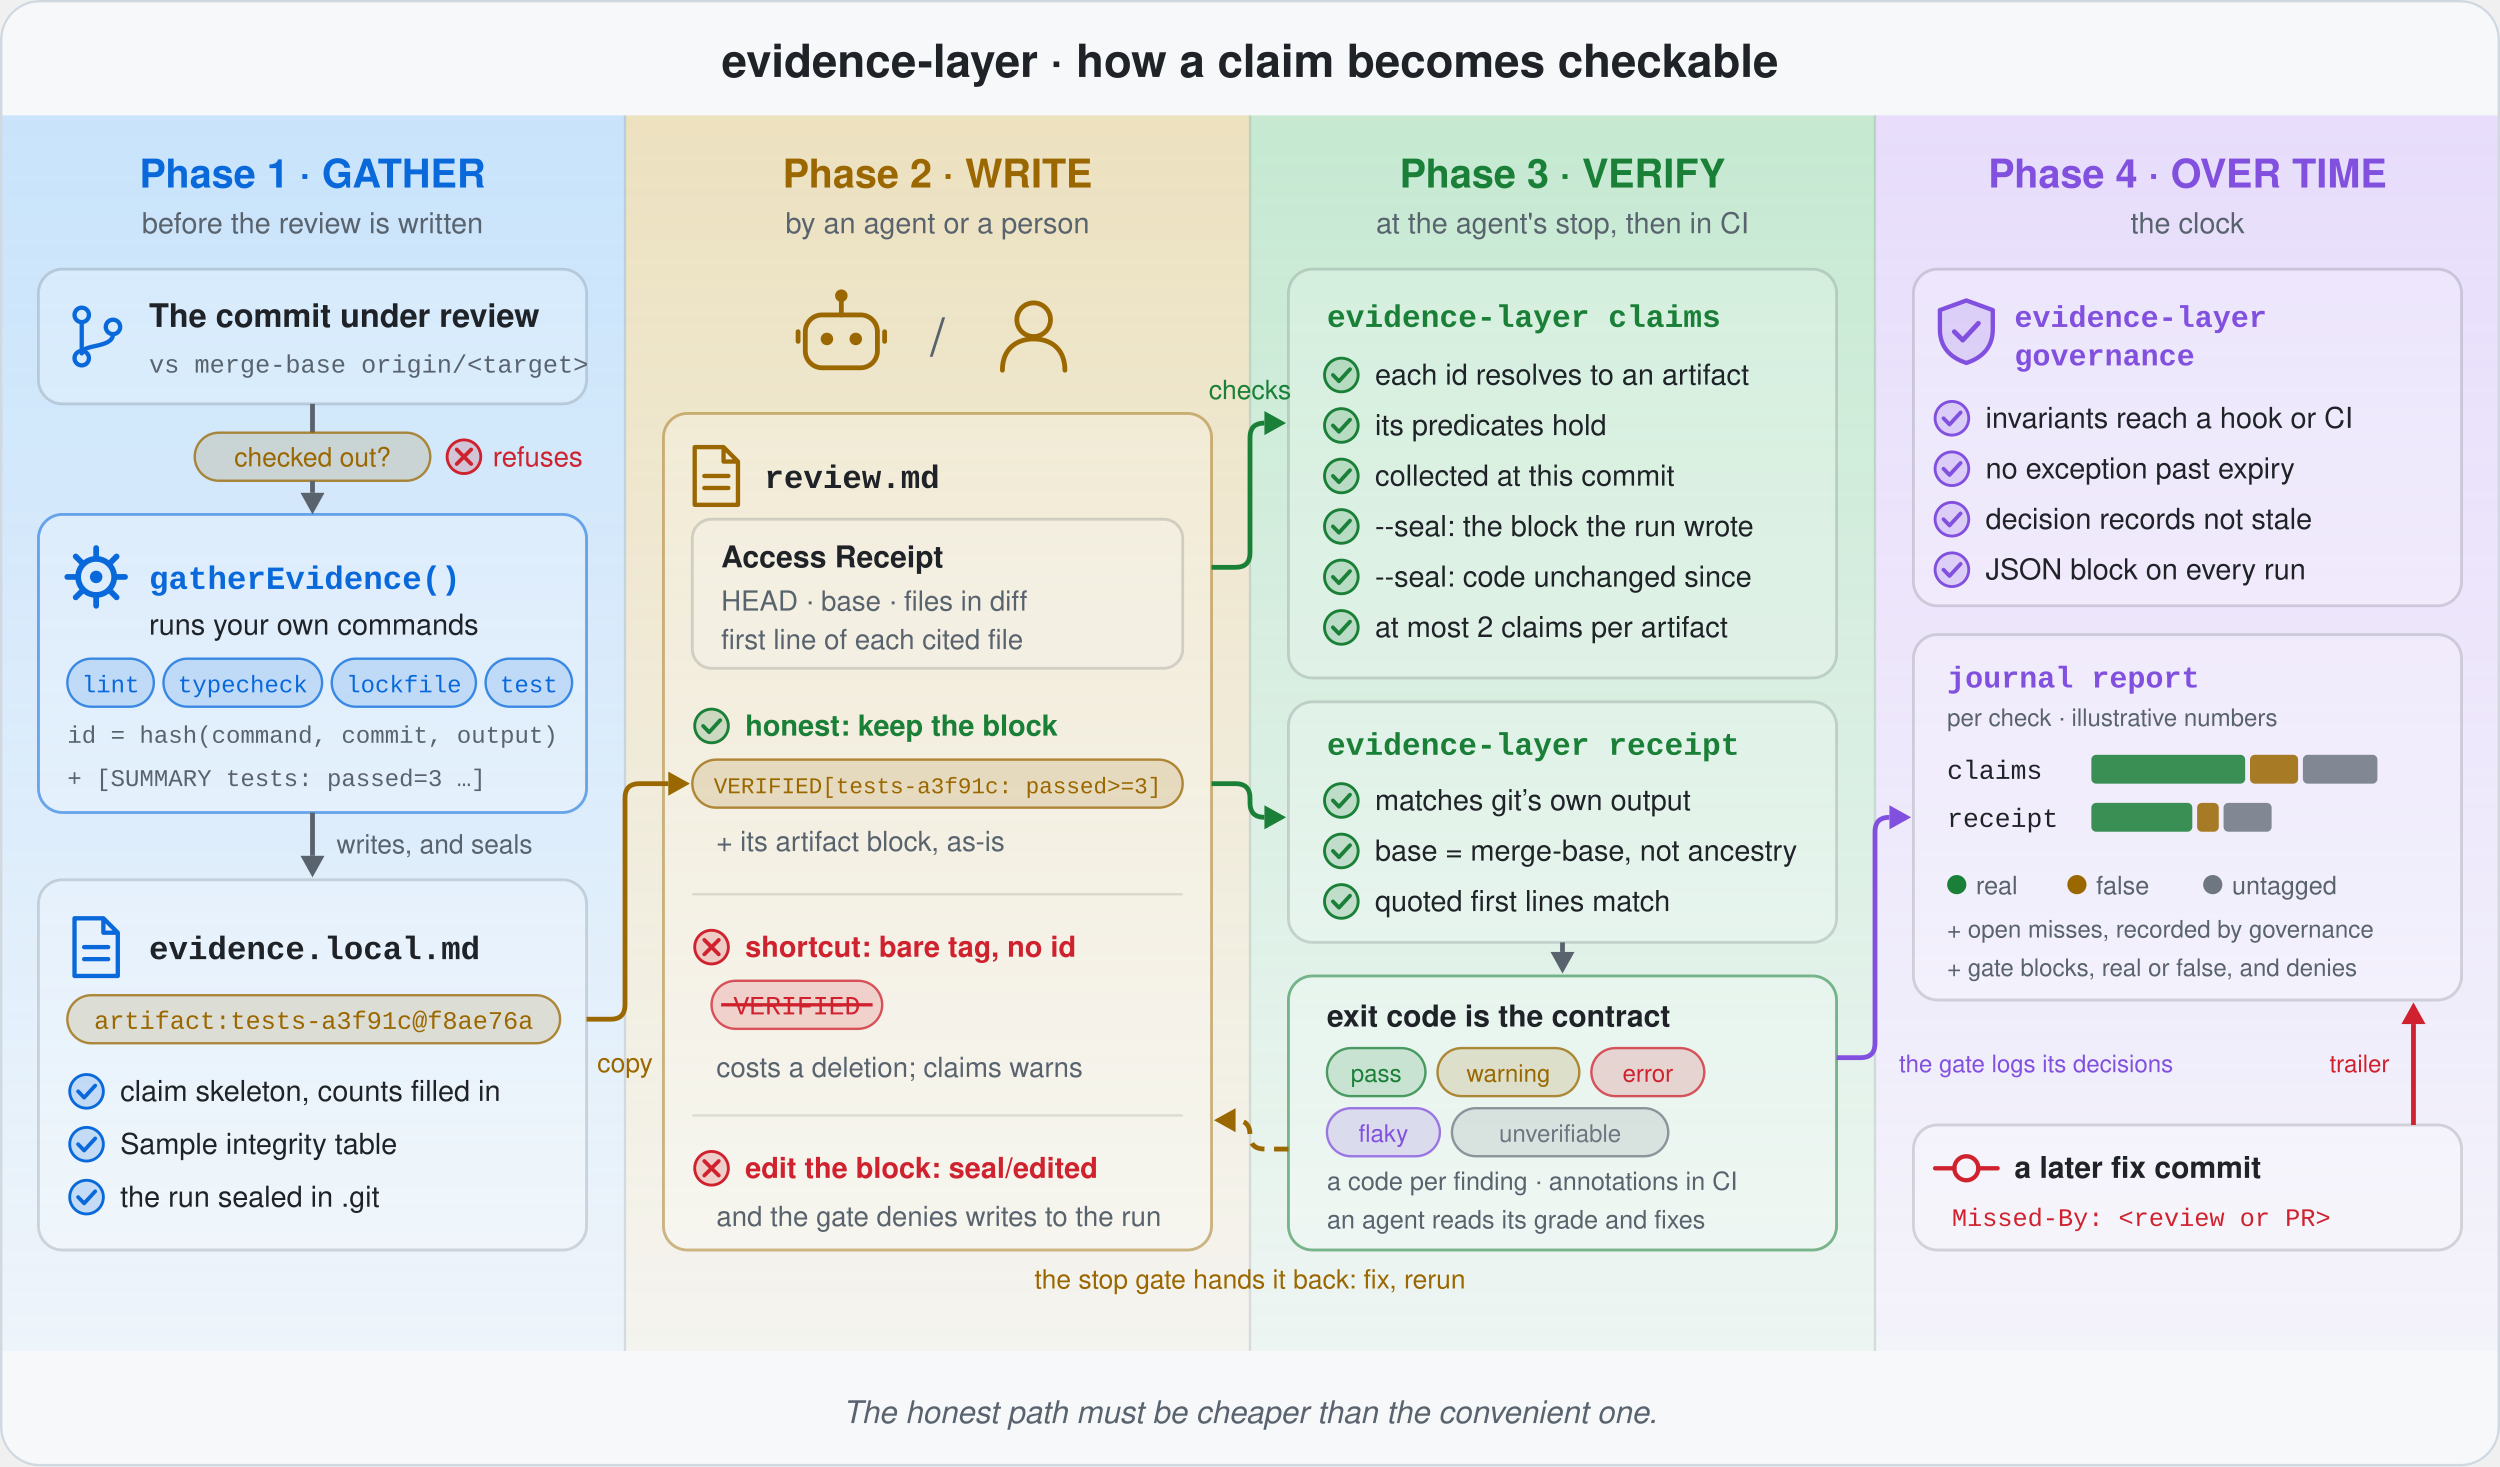
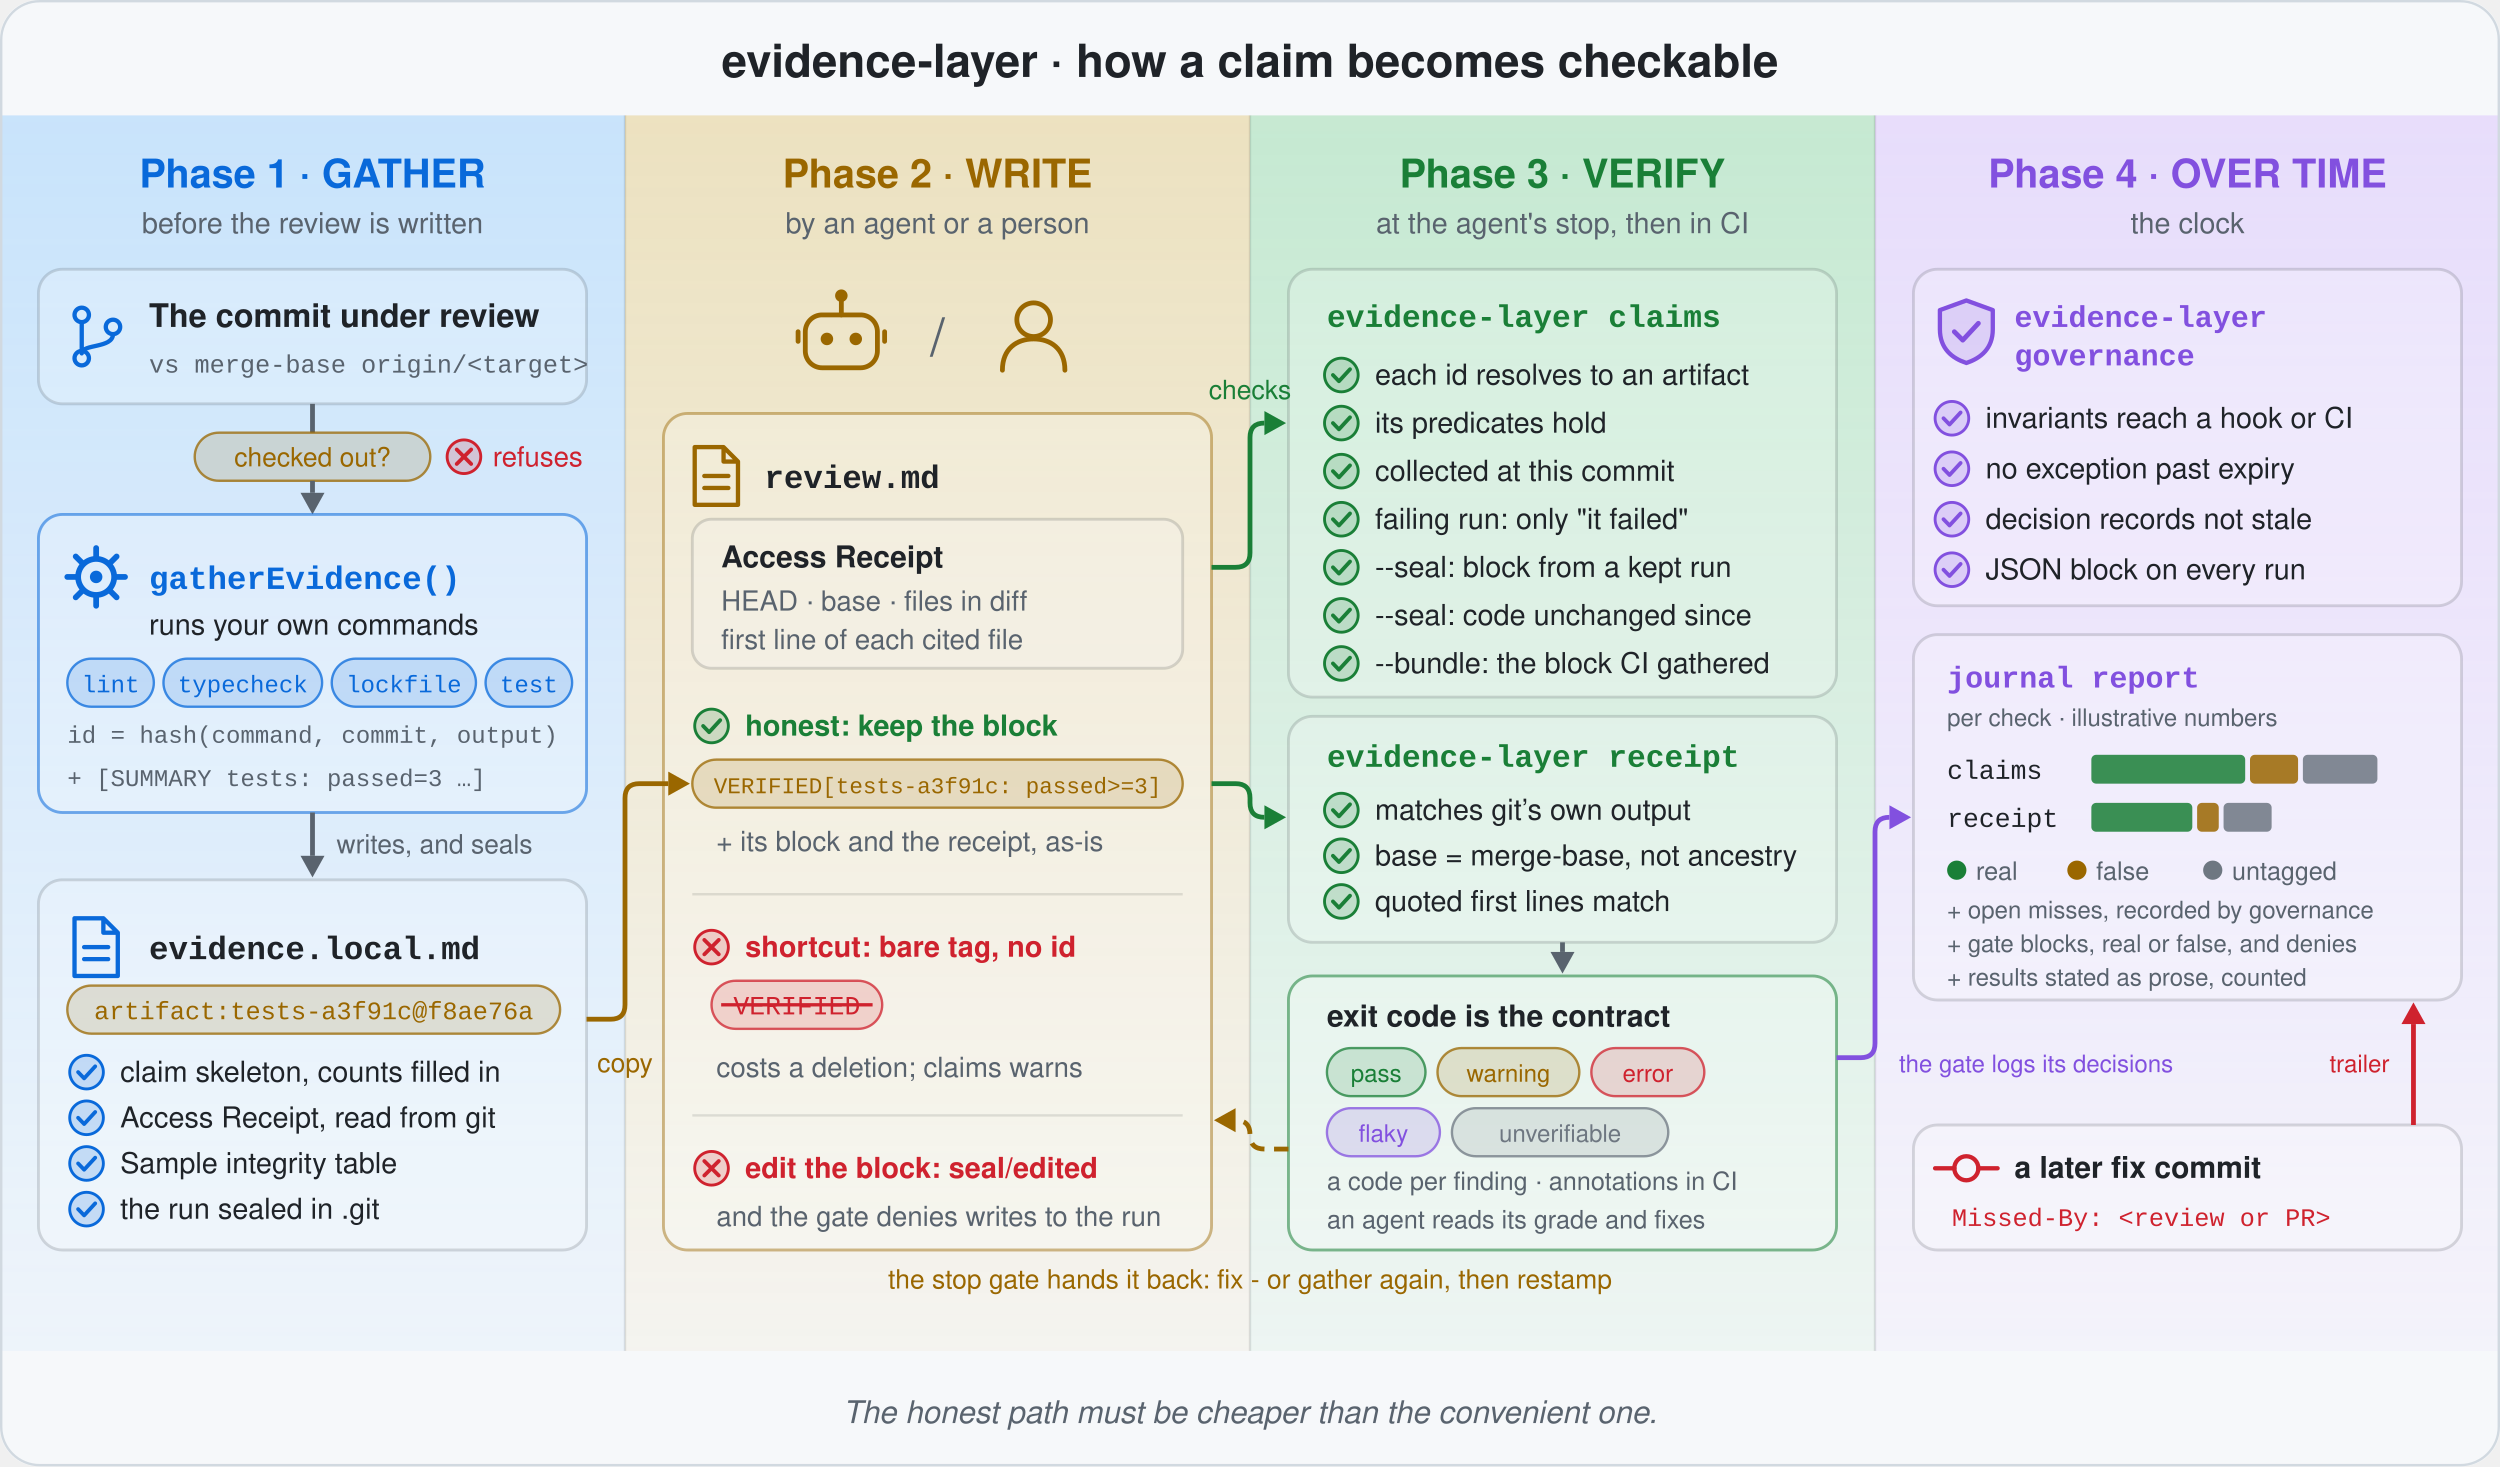
<svg xmlns="http://www.w3.org/2000/svg" viewBox="0 0 1040 610" width="1040" height="610" role="img" aria-label="How evidence-layer works, in four phases: gather evidence at the commit before the review is written, write the review by keeping the addressed artifact blocks, verify claims, the sealed run and the Access Receipt when the agent stops and again in CI, and count findings, gate decisions and misses over time in the journal.">
  <defs>
    <linearGradient id="g-1" x1="0" y1="0" x2="0" y2="1">
      <stop offset="0" stop-color="#54aeff" stop-opacity="0.28" />
      <stop offset="1" stop-color="#54aeff" stop-opacity="0.05" />
    </linearGradient>
    <linearGradient id="g-2" x1="0" y1="0" x2="0" y2="1">
      <stop offset="0" stop-color="#d4a72c" stop-opacity="0.28" />
      <stop offset="1" stop-color="#d4a72c" stop-opacity="0.05" />
    </linearGradient>
    <linearGradient id="g-3" x1="0" y1="0" x2="0" y2="1">
      <stop offset="0" stop-color="#4ac26b" stop-opacity="0.28" />
      <stop offset="1" stop-color="#4ac26b" stop-opacity="0.05" />
    </linearGradient>
    <linearGradient id="g-4" x1="0" y1="0" x2="0" y2="1">
      <stop offset="0" stop-color="#c297ff" stop-opacity="0.28" />
      <stop offset="1" stop-color="#c297ff" stop-opacity="0.05" />
    </linearGradient>
    <clipPath id="frame">
      <rect width="1040" height="610" rx="16" />
    </clipPath>
  </defs>
  <g clip-path="url(#frame)">
    <rect width="1040" height="610" fill="#f6f8fa" />
    <rect x="0" y="48" width="260" height="514" fill="url(#g-1)" />
    <text x="130" y="78" font-family="-apple-system, BlinkMacSystemFont, 'Segoe UI', Helvetica, Arial, sans-serif" font-size="16.5" font-weight="700" fill="#0969da" text-anchor="middle">Phase 1 · GATHER</text>
    <text x="130" y="97" font-family="-apple-system, BlinkMacSystemFont, 'Segoe UI', Helvetica, Arial, sans-serif" font-size="12" font-weight="400" fill="#59636e" text-anchor="middle">before the review is written</text>
    <rect x="260" y="48" width="260" height="514" fill="url(#g-2)" />
    <line x1="260" y1="48" x2="260" y2="562" stroke="#1f2328" stroke-opacity="0.12" />
    <text x="390" y="78" font-family="-apple-system, BlinkMacSystemFont, 'Segoe UI', Helvetica, Arial, sans-serif" font-size="16.5" font-weight="700" fill="#9a6700" text-anchor="middle">Phase 2 · WRITE</text>
    <text x="390" y="97" font-family="-apple-system, BlinkMacSystemFont, 'Segoe UI', Helvetica, Arial, sans-serif" font-size="12" font-weight="400" fill="#59636e" text-anchor="middle">by an agent or a person</text>
    <rect x="520" y="48" width="260" height="514" fill="url(#g-3)" />
    <line x1="520" y1="48" x2="520" y2="562" stroke="#1f2328" stroke-opacity="0.12" />
    <text x="650" y="78" font-family="-apple-system, BlinkMacSystemFont, 'Segoe UI', Helvetica, Arial, sans-serif" font-size="16.5" font-weight="700" fill="#1a7f37" text-anchor="middle">Phase 3 · VERIFY</text>
    <text x="650" y="97" font-family="-apple-system, BlinkMacSystemFont, 'Segoe UI', Helvetica, Arial, sans-serif" font-size="12" font-weight="400" fill="#59636e" text-anchor="middle">at the agent's stop, then in CI</text>
    <rect x="780" y="48" width="260" height="514" fill="url(#g-4)" />
    <line x1="780" y1="48" x2="780" y2="562" stroke="#1f2328" stroke-opacity="0.12" />
    <text x="910" y="78" font-family="-apple-system, BlinkMacSystemFont, 'Segoe UI', Helvetica, Arial, sans-serif" font-size="16.5" font-weight="700" fill="#8250df" text-anchor="middle">Phase 4 · OVER TIME</text>
    <text x="910" y="97" font-family="-apple-system, BlinkMacSystemFont, 'Segoe UI', Helvetica, Arial, sans-serif" font-size="12" font-weight="400" fill="#59636e" text-anchor="middle">the clock</text>
    <text x="520" y="32" font-family="-apple-system, BlinkMacSystemFont, 'Segoe UI', Helvetica, Arial, sans-serif" font-size="19" font-weight="700" fill="#1f2328" text-anchor="middle">evidence-layer · how a claim becomes checkable</text>
    <rect x="16" y="112" width="228" height="56" rx="10" fill="#ffffff" fill-opacity="0.2" stroke="#1f2328" stroke-opacity="0.16" stroke-width="1.2" />
    <g fill="none" stroke="#0969da" stroke-width="1.8" stroke-linecap="round">
      <circle cx="34" cy="131" r="3" />
      <circle cx="34" cy="149" r="3" />
      <circle cx="47" cy="136" r="3" />
      <path d="M34,134 v12 M47,139 c0,6 -13,4 -13,8" />
    </g>
    <text x="62" y="136" font-family="-apple-system, BlinkMacSystemFont, 'Segoe UI', Helvetica, Arial, sans-serif" font-size="13.5" font-weight="600" fill="#1f2328" text-anchor="start">The commit under review</text>
    <text x="62" y="155" font-family="ui-monospace, SFMono-Regular, Menlo, Consolas, 'Liberation Mono', monospace" font-size="10.5" font-weight="400" fill="#59636e" text-anchor="start">vs merge-base origin/&lt;target&gt;</text>
    <path d="M130,168 V180" fill="none" stroke="#59636e" stroke-width="2" stroke-linejoin="round" />
    <rect x="81" y="180" width="98" height="20" rx="10" fill="#9a6700" fill-opacity="0.16" stroke="#9a6700" stroke-opacity="0.75" stroke-width="1" />
    <text x="130" y="194" font-family="-apple-system, BlinkMacSystemFont, 'Segoe UI', Helvetica, Arial, sans-serif" font-size="11" font-weight="400" fill="#9a6700" text-anchor="middle">checked out?</text>
    <circle cx="193" cy="190" r="7" fill="#cf222e" fill-opacity="0.18" stroke="#cf222e" stroke-width="1.2" />
    <path d="M190,187 l6,6 M196,187 l-6,6" stroke="#cf222e" stroke-width="1.6" stroke-linecap="round" />
    <text x="205" y="194" font-family="-apple-system, BlinkMacSystemFont, 'Segoe UI', Helvetica, Arial, sans-serif" font-size="11.5" font-weight="400" fill="#cf222e" text-anchor="start">refuses</text>
    <path d="M130,200 V205" fill="none" stroke="#59636e" stroke-width="2" stroke-linejoin="round" />
    <polygon points="125,205 130,214 135,205" fill="#59636e" />
    <rect x="16" y="214" width="228" height="124" rx="10" fill="#ffffff" fill-opacity="0.2" stroke="#0969da" stroke-opacity="0.55" stroke-width="1.2" />
    <g fill="none" stroke="#0969da" stroke-width="2.4" stroke-linecap="round">
      <circle cx="40" cy="240" r="7.5" />
      <path d="M48.0,240.0 L52.0,240.0 M45.7,245.7 L48.5,248.5 M40.0,248.0 L40.0,252.0 M34.3,245.7 L31.5,248.5 M32.0,240.0 L28.0,240.0 M34.3,234.3 L31.5,231.5 M40.0,232.0 L40.0,228.0 M45.7,234.3 L48.5,231.5" />
    </g>
    <circle cx="40" cy="240" r="2.6" fill="#0969da" />
    <text x="62" y="245" font-family="ui-monospace, SFMono-Regular, Menlo, Consolas, 'Liberation Mono', monospace" font-size="13.5" font-weight="700" fill="#0969da" text-anchor="start">gatherEvidence()</text>
    <text x="62" y="264" font-family="-apple-system, BlinkMacSystemFont, 'Segoe UI', Helvetica, Arial, sans-serif" font-size="12" font-weight="400" fill="#1f2328" text-anchor="start">runs your own commands</text>
    <rect x="28" y="274" width="36" height="20" rx="10" fill="#0969da" fill-opacity="0.16" stroke="#0969da" stroke-opacity="0.75" stroke-width="1" />
    <text x="46" y="288" font-family="ui-monospace, SFMono-Regular, Menlo, Consolas, 'Liberation Mono', monospace" font-size="10" font-weight="400" fill="#0969da" text-anchor="middle">lint</text>
    <rect x="68" y="274" width="66" height="20" rx="10" fill="#0969da" fill-opacity="0.16" stroke="#0969da" stroke-opacity="0.75" stroke-width="1" />
    <text x="101" y="288" font-family="ui-monospace, SFMono-Regular, Menlo, Consolas, 'Liberation Mono', monospace" font-size="10" font-weight="400" fill="#0969da" text-anchor="middle">typecheck</text>
    <rect x="138" y="274" width="60" height="20" rx="10" fill="#0969da" fill-opacity="0.16" stroke="#0969da" stroke-opacity="0.75" stroke-width="1" />
    <text x="168" y="288" font-family="ui-monospace, SFMono-Regular, Menlo, Consolas, 'Liberation Mono', monospace" font-size="10" font-weight="400" fill="#0969da" text-anchor="middle">lockfile</text>
    <rect x="202" y="274" width="36" height="20" rx="10" fill="#0969da" fill-opacity="0.16" stroke="#0969da" stroke-opacity="0.75" stroke-width="1" />
    <text x="220" y="288" font-family="ui-monospace, SFMono-Regular, Menlo, Consolas, 'Liberation Mono', monospace" font-size="10" font-weight="400" fill="#0969da" text-anchor="middle">test</text>
    <text x="28" y="309" font-family="ui-monospace, SFMono-Regular, Menlo, Consolas, 'Liberation Mono', monospace" font-size="10" font-weight="400" fill="#59636e" text-anchor="start">id = hash(command, commit, output)</text>
    <text x="28" y="327" font-family="ui-monospace, SFMono-Regular, Menlo, Consolas, 'Liberation Mono', monospace" font-size="10" font-weight="400" fill="#59636e" text-anchor="start">+ [SUMMARY tests: passed=3 …]</text>
    <path d="M130,338 V356" fill="none" stroke="#59636e" stroke-width="2" stroke-linejoin="round" />
    <polygon points="125,356 130,365 135,356" fill="#59636e" />
    <text x="140" y="355" font-family="-apple-system, BlinkMacSystemFont, 'Segoe UI', Helvetica, Arial, sans-serif" font-size="11" font-weight="400" fill="#59636e" text-anchor="start">writes, and seals</text>
    <rect x="16" y="366" width="228" height="154" rx="10" fill="#ffffff" fill-opacity="0.2" stroke="#1f2328" stroke-opacity="0.16" stroke-width="1.2" />
    <g fill="none" stroke="#0969da" stroke-width="1.8" stroke-linejoin="round">
      <path d="M31,382 h12 l6,6 v18 h-18 z M43,382 v6 h6" />
      <path d="M35,394 h10 M35,399 h10" stroke-linecap="round" />
    </g>
    <text x="62" y="399" font-family="ui-monospace, SFMono-Regular, Menlo, Consolas, 'Liberation Mono', monospace" font-size="13.5" font-weight="700" fill="#1f2328" text-anchor="start">evidence.local.md</text>
-     <rect x="28" y="414" width="205" height="20" rx="10" fill="#9a6700" fill-opacity="0.16" stroke="#9a6700" stroke-opacity="0.75" stroke-width="1" />
-     <text x="130.5" y="428" font-family="ui-monospace, SFMono-Regular, Menlo, Consolas, 'Liberation Mono', monospace" font-size="10.5" font-weight="400" fill="#9a6700" text-anchor="middle">artifact:tests-a3f91c@f8ae76a</text>
-     <circle cx="36" cy="454" r="7" fill="#0969da" fill-opacity="0.18" stroke="#0969da" stroke-width="1.2" />
-     <path d="M32.5,454 l2.5,2.6 l4.6,-5" fill="none" stroke="#0969da" stroke-width="1.6" stroke-linecap="round" stroke-linejoin="round" />
-     <text x="50" y="458" font-family="-apple-system, BlinkMacSystemFont, 'Segoe UI', Helvetica, Arial, sans-serif" font-size="12" font-weight="400" fill="#1f2328" text-anchor="start">claim skeleton, counts filled in</text>
-     <circle cx="36" cy="476" r="7" fill="#0969da" fill-opacity="0.18" stroke="#0969da" stroke-width="1.2" />
-     <path d="M32.5,476 l2.5,2.6 l4.6,-5" fill="none" stroke="#0969da" stroke-width="1.6" stroke-linecap="round" stroke-linejoin="round" />
-     <text x="50" y="480" font-family="-apple-system, BlinkMacSystemFont, 'Segoe UI', Helvetica, Arial, sans-serif" font-size="12" font-weight="400" fill="#1f2328" text-anchor="start">Sample integrity table</text>
-     <circle cx="36" cy="498" r="7" fill="#0969da" fill-opacity="0.18" stroke="#0969da" stroke-width="1.2" />
-     <path d="M32.5,498 l2.5,2.6 l4.6,-5" fill="none" stroke="#0969da" stroke-width="1.6" stroke-linecap="round" stroke-linejoin="round" />
-     <text x="50" y="502" font-family="-apple-system, BlinkMacSystemFont, 'Segoe UI', Helvetica, Arial, sans-serif" font-size="12" font-weight="400" fill="#1f2328" text-anchor="start">the run sealed in .git</text>
+     <rect x="28" y="410" width="205" height="20" rx="10" fill="#9a6700" fill-opacity="0.16" stroke="#9a6700" stroke-opacity="0.75" stroke-width="1" />
+     <text x="130.5" y="424" font-family="ui-monospace, SFMono-Regular, Menlo, Consolas, 'Liberation Mono', monospace" font-size="10.5" font-weight="400" fill="#9a6700" text-anchor="middle">artifact:tests-a3f91c@f8ae76a</text>
+     <circle cx="36" cy="446" r="7" fill="#0969da" fill-opacity="0.18" stroke="#0969da" stroke-width="1.2" />
+     <path d="M32.5,446 l2.5,2.6 l4.6,-5" fill="none" stroke="#0969da" stroke-width="1.6" stroke-linecap="round" stroke-linejoin="round" />
+     <text x="50" y="450" font-family="-apple-system, BlinkMacSystemFont, 'Segoe UI', Helvetica, Arial, sans-serif" font-size="12" font-weight="400" fill="#1f2328" text-anchor="start">claim skeleton, counts filled in</text>
+     <circle cx="36" cy="465" r="7" fill="#0969da" fill-opacity="0.18" stroke="#0969da" stroke-width="1.2" />
+     <path d="M32.5,465 l2.5,2.6 l4.6,-5" fill="none" stroke="#0969da" stroke-width="1.6" stroke-linecap="round" stroke-linejoin="round" />
+     <text x="50" y="469" font-family="-apple-system, BlinkMacSystemFont, 'Segoe UI', Helvetica, Arial, sans-serif" font-size="12" font-weight="400" fill="#1f2328" text-anchor="start">Access Receipt, read from git</text>
+     <circle cx="36" cy="484" r="7" fill="#0969da" fill-opacity="0.18" stroke="#0969da" stroke-width="1.2" />
+     <path d="M32.5,484 l2.5,2.6 l4.6,-5" fill="none" stroke="#0969da" stroke-width="1.6" stroke-linecap="round" stroke-linejoin="round" />
+     <text x="50" y="488" font-family="-apple-system, BlinkMacSystemFont, 'Segoe UI', Helvetica, Arial, sans-serif" font-size="12" font-weight="400" fill="#1f2328" text-anchor="start">Sample integrity table</text>
+     <circle cx="36" cy="503" r="7" fill="#0969da" fill-opacity="0.18" stroke="#0969da" stroke-width="1.2" />
+     <path d="M32.5,503 l2.5,2.6 l4.6,-5" fill="none" stroke="#0969da" stroke-width="1.6" stroke-linecap="round" stroke-linejoin="round" />
+     <text x="50" y="507" font-family="-apple-system, BlinkMacSystemFont, 'Segoe UI', Helvetica, Arial, sans-serif" font-size="12" font-weight="400" fill="#1f2328" text-anchor="start">the run sealed in .git</text>
    <g fill="none" stroke="#9a6700" stroke-width="2" stroke-linecap="round">
      <rect x="335" y="131" width="30" height="22" rx="7" />
      <path d="M350,131 v-6" />
      <path d="M332,142 v-4 M368,142 v-4" />
    </g>
    <circle cx="350" cy="123" r="2.6" fill="#9a6700" />
    <circle cx="344" cy="141" r="2.6" fill="#9a6700" />
    <circle cx="356" cy="141" r="2.6" fill="#9a6700" />
    <text x="390" y="148" font-family="-apple-system, BlinkMacSystemFont, 'Segoe UI', Helvetica, Arial, sans-serif" font-size="22" font-weight="400" fill="#59636e" text-anchor="middle">/</text>
    <g fill="none" stroke="#9a6700" stroke-width="2" stroke-linecap="round">
      <circle cx="430" cy="133" r="7" />
      <path d="M417,154 c0,-9 6,-13 13,-13 s13,4 13,13" />
    </g>
    <rect x="276" y="172" width="228" height="348" rx="10" fill="#ffffff" fill-opacity="0.2" stroke="#9a6700" stroke-opacity="0.45" stroke-width="1.2" />
    <g fill="none" stroke="#9a6700" stroke-width="1.8" stroke-linejoin="round">
      <path d="M289,186 h12 l6,6 v18 h-18 z M301,186 v6 h6" />
      <path d="M293,198 h10 M293,203 h10" stroke-linecap="round" />
    </g>
    <text x="318" y="203" font-family="ui-monospace, SFMono-Regular, Menlo, Consolas, 'Liberation Mono', monospace" font-size="13.5" font-weight="700" fill="#1f2328" text-anchor="start">review.md</text>
    <rect x="288" y="216" width="204" height="62" rx="8" fill="#f6f8fa" fill-opacity="0.2" stroke="#1f2328" stroke-opacity="0.16" stroke-width="1.2" />
    <text x="300" y="236" font-family="-apple-system, BlinkMacSystemFont, 'Segoe UI', Helvetica, Arial, sans-serif" font-size="12.5" font-weight="600" fill="#1f2328" text-anchor="start">Access Receipt</text>
    <text x="300" y="254" font-family="-apple-system, BlinkMacSystemFont, 'Segoe UI', Helvetica, Arial, sans-serif" font-size="11.5" font-weight="400" fill="#59636e" text-anchor="start">HEAD · base · files in diff</text>
    <text x="300" y="270" font-family="-apple-system, BlinkMacSystemFont, 'Segoe UI', Helvetica, Arial, sans-serif" font-size="11.5" font-weight="400" fill="#59636e" text-anchor="start">first line of each cited file</text>
    <circle cx="296" cy="302" r="7" fill="#1a7f37" fill-opacity="0.18" stroke="#1a7f37" stroke-width="1.2" />
    <path d="M292.5,302 l2.5,2.6 l4.6,-5" fill="none" stroke="#1a7f37" stroke-width="1.6" stroke-linecap="round" stroke-linejoin="round" />
    <text x="310" y="306" font-family="-apple-system, BlinkMacSystemFont, 'Segoe UI', Helvetica, Arial, sans-serif" font-size="12" font-weight="600" fill="#1a7f37" text-anchor="start">honest: keep the block</text>
    <rect x="288" y="316" width="204" height="20" rx="10" fill="#9a6700" fill-opacity="0.16" stroke="#9a6700" stroke-opacity="0.75" stroke-width="1" />
    <text x="390" y="330" font-family="ui-monospace, SFMono-Regular, Menlo, Consolas, 'Liberation Mono', monospace" font-size="9.4" font-weight="400" fill="#9a6700" text-anchor="middle">VERIFIED[tests-a3f91c: passed&gt;=3]</text>
-     <text x="298" y="354" font-family="-apple-system, BlinkMacSystemFont, 'Segoe UI', Helvetica, Arial, sans-serif" font-size="11.5" font-weight="400" fill="#59636e" text-anchor="start">+ its artifact block, as-is</text>
+     <text x="298" y="354" font-family="-apple-system, BlinkMacSystemFont, 'Segoe UI', Helvetica, Arial, sans-serif" font-size="11.5" font-weight="400" fill="#59636e" text-anchor="start">+ its block and the receipt, as-is</text>
    <line x1="288" y1="372" x2="492" y2="372" stroke="#1f2328" stroke-opacity="0.12" />
    <circle cx="296" cy="394" r="7" fill="#cf222e" fill-opacity="0.18" stroke="#cf222e" stroke-width="1.2" />
    <path d="M293,391 l6,6 M299,391 l-6,6" stroke="#cf222e" stroke-width="1.6" stroke-linecap="round" />
    <text x="310" y="398" font-family="-apple-system, BlinkMacSystemFont, 'Segoe UI', Helvetica, Arial, sans-serif" font-size="12" font-weight="600" fill="#cf222e" text-anchor="start">shortcut: bare tag, no id</text>
    <rect x="296" y="408" width="71" height="20" rx="10" fill="#cf222e" fill-opacity="0.16" stroke="#cf222e" stroke-opacity="0.75" stroke-width="1" />
    <text x="331.5" y="422" font-family="ui-monospace, SFMono-Regular, Menlo, Consolas, 'Liberation Mono', monospace" font-size="11" font-weight="400" fill="#cf222e" text-anchor="middle">VERIFIED</text>
    <line x1="300" y1="418" x2="363" y2="418" stroke="#cf222e" stroke-width="1.4" />
    <text x="298" y="448" font-family="-apple-system, BlinkMacSystemFont, 'Segoe UI', Helvetica, Arial, sans-serif" font-size="11.5" font-weight="400" fill="#59636e" text-anchor="start">costs a deletion; claims warns</text>
    <line x1="288" y1="464" x2="492" y2="464" stroke="#1f2328" stroke-opacity="0.12" />
    <circle cx="296" cy="486" r="7" fill="#cf222e" fill-opacity="0.18" stroke="#cf222e" stroke-width="1.2" />
    <path d="M293,483 l6,6 M299,483 l-6,6" stroke="#cf222e" stroke-width="1.6" stroke-linecap="round" />
    <text x="310" y="490" font-family="-apple-system, BlinkMacSystemFont, 'Segoe UI', Helvetica, Arial, sans-serif" font-size="12" font-weight="600" fill="#cf222e" text-anchor="start">edit the block: seal/edited</text>
    <text x="298" y="510" font-family="-apple-system, BlinkMacSystemFont, 'Segoe UI', Helvetica, Arial, sans-serif" font-size="11.5" font-weight="400" fill="#59636e" text-anchor="start">and the gate denies writes to the run</text>
-     <rect x="536" y="112" width="228" height="170" rx="10" fill="#ffffff" fill-opacity="0.2" stroke="#1f2328" stroke-opacity="0.16" stroke-width="1.2" />
+     <rect x="536" y="112" width="228" height="178" rx="10" fill="#ffffff" fill-opacity="0.2" stroke="#1f2328" stroke-opacity="0.16" stroke-width="1.2" />
    <text x="552" y="136" font-family="ui-monospace, SFMono-Regular, Menlo, Consolas, 'Liberation Mono', monospace" font-size="13" font-weight="700" fill="#1a7f37" text-anchor="start">evidence-layer claims</text>
    <circle cx="558" cy="156" r="7" fill="#1a7f37" fill-opacity="0.18" stroke="#1a7f37" stroke-width="1.2" />
    <path d="M554.5,156 l2.5,2.6 l4.6,-5" fill="none" stroke="#1a7f37" stroke-width="1.6" stroke-linecap="round" stroke-linejoin="round" />
    <text x="572" y="160" font-family="-apple-system, BlinkMacSystemFont, 'Segoe UI', Helvetica, Arial, sans-serif" font-size="12" font-weight="400" fill="#1f2328" text-anchor="start">each id resolves to an artifact</text>
-     <circle cx="558" cy="177" r="7" fill="#1a7f37" fill-opacity="0.18" stroke="#1a7f37" stroke-width="1.2" />
-     <path d="M554.5,177 l2.5,2.6 l4.6,-5" fill="none" stroke="#1a7f37" stroke-width="1.6" stroke-linecap="round" stroke-linejoin="round" />
-     <text x="572" y="181" font-family="-apple-system, BlinkMacSystemFont, 'Segoe UI', Helvetica, Arial, sans-serif" font-size="12" font-weight="400" fill="#1f2328" text-anchor="start">its predicates hold</text>
-     <circle cx="558" cy="198" r="7" fill="#1a7f37" fill-opacity="0.18" stroke="#1a7f37" stroke-width="1.2" />
-     <path d="M554.5,198 l2.5,2.6 l4.6,-5" fill="none" stroke="#1a7f37" stroke-width="1.6" stroke-linecap="round" stroke-linejoin="round" />
-     <text x="572" y="202" font-family="-apple-system, BlinkMacSystemFont, 'Segoe UI', Helvetica, Arial, sans-serif" font-size="12" font-weight="400" fill="#1f2328" text-anchor="start">collected at this commit</text>
-     <circle cx="558" cy="219" r="7" fill="#1a7f37" fill-opacity="0.18" stroke="#1a7f37" stroke-width="1.2" />
-     <path d="M554.5,219 l2.5,2.6 l4.6,-5" fill="none" stroke="#1a7f37" stroke-width="1.6" stroke-linecap="round" stroke-linejoin="round" />
-     <text x="572" y="223" font-family="-apple-system, BlinkMacSystemFont, 'Segoe UI', Helvetica, Arial, sans-serif" font-size="12" font-weight="400" fill="#1f2328" text-anchor="start">--seal: the block the run wrote</text>
-     <circle cx="558" cy="240" r="7" fill="#1a7f37" fill-opacity="0.18" stroke="#1a7f37" stroke-width="1.2" />
-     <path d="M554.5,240 l2.5,2.6 l4.6,-5" fill="none" stroke="#1a7f37" stroke-width="1.6" stroke-linecap="round" stroke-linejoin="round" />
-     <text x="572" y="244" font-family="-apple-system, BlinkMacSystemFont, 'Segoe UI', Helvetica, Arial, sans-serif" font-size="12" font-weight="400" fill="#1f2328" text-anchor="start">--seal: code unchanged since</text>
-     <circle cx="558" cy="261" r="7" fill="#1a7f37" fill-opacity="0.18" stroke="#1a7f37" stroke-width="1.2" />
-     <path d="M554.5,261 l2.5,2.6 l4.6,-5" fill="none" stroke="#1a7f37" stroke-width="1.6" stroke-linecap="round" stroke-linejoin="round" />
-     <text x="572" y="265" font-family="-apple-system, BlinkMacSystemFont, 'Segoe UI', Helvetica, Arial, sans-serif" font-size="12" font-weight="400" fill="#1f2328" text-anchor="start">at most 2 claims per artifact</text>
-     <rect x="536" y="292" width="228" height="100" rx="10" fill="#ffffff" fill-opacity="0.2" stroke="#1f2328" stroke-opacity="0.16" stroke-width="1.2" />
-     <text x="552" y="314" font-family="ui-monospace, SFMono-Regular, Menlo, Consolas, 'Liberation Mono', monospace" font-size="13" font-weight="700" fill="#1a7f37" text-anchor="start">evidence-layer receipt</text>
-     <circle cx="558" cy="333" r="7" fill="#1a7f37" fill-opacity="0.18" stroke="#1a7f37" stroke-width="1.2" />
-     <path d="M554.5,333 l2.5,2.6 l4.6,-5" fill="none" stroke="#1a7f37" stroke-width="1.6" stroke-linecap="round" stroke-linejoin="round" />
-     <text x="572" y="337" font-family="-apple-system, BlinkMacSystemFont, 'Segoe UI', Helvetica, Arial, sans-serif" font-size="12" font-weight="400" fill="#1f2328" text-anchor="start">matches git’s own output</text>
-     <circle cx="558" cy="354" r="7" fill="#1a7f37" fill-opacity="0.18" stroke="#1a7f37" stroke-width="1.2" />
-     <path d="M554.5,354 l2.5,2.6 l4.6,-5" fill="none" stroke="#1a7f37" stroke-width="1.6" stroke-linecap="round" stroke-linejoin="round" />
-     <text x="572" y="358" font-family="-apple-system, BlinkMacSystemFont, 'Segoe UI', Helvetica, Arial, sans-serif" font-size="12" font-weight="400" fill="#1f2328" text-anchor="start">base = merge-base, not ancestry</text>
+     <circle cx="558" cy="176" r="7" fill="#1a7f37" fill-opacity="0.18" stroke="#1a7f37" stroke-width="1.2" />
+     <path d="M554.5,176 l2.5,2.6 l4.6,-5" fill="none" stroke="#1a7f37" stroke-width="1.6" stroke-linecap="round" stroke-linejoin="round" />
+     <text x="572" y="180" font-family="-apple-system, BlinkMacSystemFont, 'Segoe UI', Helvetica, Arial, sans-serif" font-size="12" font-weight="400" fill="#1f2328" text-anchor="start">its predicates hold</text>
+     <circle cx="558" cy="196" r="7" fill="#1a7f37" fill-opacity="0.18" stroke="#1a7f37" stroke-width="1.2" />
+     <path d="M554.5,196 l2.5,2.6 l4.6,-5" fill="none" stroke="#1a7f37" stroke-width="1.6" stroke-linecap="round" stroke-linejoin="round" />
+     <text x="572" y="200" font-family="-apple-system, BlinkMacSystemFont, 'Segoe UI', Helvetica, Arial, sans-serif" font-size="12" font-weight="400" fill="#1f2328" text-anchor="start">collected at this commit</text>
+     <circle cx="558" cy="216" r="7" fill="#1a7f37" fill-opacity="0.18" stroke="#1a7f37" stroke-width="1.2" />
+     <path d="M554.5,216 l2.5,2.6 l4.6,-5" fill="none" stroke="#1a7f37" stroke-width="1.6" stroke-linecap="round" stroke-linejoin="round" />
+     <text x="572" y="220" font-family="-apple-system, BlinkMacSystemFont, 'Segoe UI', Helvetica, Arial, sans-serif" font-size="12" font-weight="400" fill="#1f2328" text-anchor="start">failing run: only "it failed"</text>
+     <circle cx="558" cy="236" r="7" fill="#1a7f37" fill-opacity="0.18" stroke="#1a7f37" stroke-width="1.2" />
+     <path d="M554.5,236 l2.5,2.6 l4.6,-5" fill="none" stroke="#1a7f37" stroke-width="1.6" stroke-linecap="round" stroke-linejoin="round" />
+     <text x="572" y="240" font-family="-apple-system, BlinkMacSystemFont, 'Segoe UI', Helvetica, Arial, sans-serif" font-size="12" font-weight="400" fill="#1f2328" text-anchor="start">--seal: block from a kept run</text>
+     <circle cx="558" cy="256" r="7" fill="#1a7f37" fill-opacity="0.18" stroke="#1a7f37" stroke-width="1.2" />
+     <path d="M554.5,256 l2.5,2.6 l4.6,-5" fill="none" stroke="#1a7f37" stroke-width="1.6" stroke-linecap="round" stroke-linejoin="round" />
+     <text x="572" y="260" font-family="-apple-system, BlinkMacSystemFont, 'Segoe UI', Helvetica, Arial, sans-serif" font-size="12" font-weight="400" fill="#1f2328" text-anchor="start">--seal: code unchanged since</text>
+     <circle cx="558" cy="276" r="7" fill="#1a7f37" fill-opacity="0.18" stroke="#1a7f37" stroke-width="1.2" />
+     <path d="M554.5,276 l2.5,2.6 l4.6,-5" fill="none" stroke="#1a7f37" stroke-width="1.6" stroke-linecap="round" stroke-linejoin="round" />
+     <text x="572" y="280" font-family="-apple-system, BlinkMacSystemFont, 'Segoe UI', Helvetica, Arial, sans-serif" font-size="12" font-weight="400" fill="#1f2328" text-anchor="start">--bundle: the block CI gathered</text>
+     <rect x="536" y="298" width="228" height="94" rx="10" fill="#ffffff" fill-opacity="0.2" stroke="#1f2328" stroke-opacity="0.16" stroke-width="1.2" />
+     <text x="552" y="319" font-family="ui-monospace, SFMono-Regular, Menlo, Consolas, 'Liberation Mono', monospace" font-size="13" font-weight="700" fill="#1a7f37" text-anchor="start">evidence-layer receipt</text>
+     <circle cx="558" cy="337" r="7" fill="#1a7f37" fill-opacity="0.18" stroke="#1a7f37" stroke-width="1.2" />
+     <path d="M554.5,337 l2.5,2.6 l4.6,-5" fill="none" stroke="#1a7f37" stroke-width="1.6" stroke-linecap="round" stroke-linejoin="round" />
+     <text x="572" y="341" font-family="-apple-system, BlinkMacSystemFont, 'Segoe UI', Helvetica, Arial, sans-serif" font-size="12" font-weight="400" fill="#1f2328" text-anchor="start">matches git’s own output</text>
+     <circle cx="558" cy="356" r="7" fill="#1a7f37" fill-opacity="0.18" stroke="#1a7f37" stroke-width="1.2" />
+     <path d="M554.5,356 l2.5,2.6 l4.6,-5" fill="none" stroke="#1a7f37" stroke-width="1.6" stroke-linecap="round" stroke-linejoin="round" />
+     <text x="572" y="360" font-family="-apple-system, BlinkMacSystemFont, 'Segoe UI', Helvetica, Arial, sans-serif" font-size="12" font-weight="400" fill="#1f2328" text-anchor="start">base = merge-base, not ancestry</text>
    <circle cx="558" cy="375" r="7" fill="#1a7f37" fill-opacity="0.18" stroke="#1a7f37" stroke-width="1.2" />
    <path d="M554.5,375 l2.5,2.6 l4.6,-5" fill="none" stroke="#1a7f37" stroke-width="1.6" stroke-linecap="round" stroke-linejoin="round" />
    <text x="572" y="379" font-family="-apple-system, BlinkMacSystemFont, 'Segoe UI', Helvetica, Arial, sans-serif" font-size="12" font-weight="400" fill="#1f2328" text-anchor="start">quoted first lines match</text>
    <path d="M650,392 V396" fill="none" stroke="#59636e" stroke-width="2" stroke-linejoin="round" />
    <polygon points="645,396 650,405 655,396" fill="#59636e" />
    <rect x="536" y="406" width="228" height="114" rx="10" fill="#ffffff" fill-opacity="0.2" stroke="#1a7f37" stroke-opacity="0.55" stroke-width="1.2" />
    <text x="552" y="427" font-family="-apple-system, BlinkMacSystemFont, 'Segoe UI', Helvetica, Arial, sans-serif" font-size="12.5" font-weight="600" fill="#1f2328" text-anchor="start">exit code is the contract</text>
    <rect x="552" y="436" width="41" height="20" rx="10" fill="#1a7f37" fill-opacity="0.16" stroke="#1a7f37" stroke-opacity="0.75" stroke-width="1" />
    <text x="572.5" y="450" font-family="-apple-system, BlinkMacSystemFont, 'Segoe UI', Helvetica, Arial, sans-serif" font-size="10" font-weight="400" fill="#1a7f37" text-anchor="middle">pass</text>
    <rect x="598" y="436" width="59" height="20" rx="10" fill="#9a6700" fill-opacity="0.16" stroke="#9a6700" stroke-opacity="0.75" stroke-width="1" />
    <text x="627.5" y="450" font-family="-apple-system, BlinkMacSystemFont, 'Segoe UI', Helvetica, Arial, sans-serif" font-size="10" font-weight="400" fill="#9a6700" text-anchor="middle">warning</text>
    <rect x="662" y="436" width="47" height="20" rx="10" fill="#cf222e" fill-opacity="0.16" stroke="#cf222e" stroke-opacity="0.75" stroke-width="1" />
    <text x="685.5" y="450" font-family="-apple-system, BlinkMacSystemFont, 'Segoe UI', Helvetica, Arial, sans-serif" font-size="10" font-weight="400" fill="#cf222e" text-anchor="middle">error</text>
    <rect x="552" y="461" width="47" height="20" rx="10" fill="#8250df" fill-opacity="0.16" stroke="#8250df" stroke-opacity="0.75" stroke-width="1" />
    <text x="575.5" y="475" font-family="-apple-system, BlinkMacSystemFont, 'Segoe UI', Helvetica, Arial, sans-serif" font-size="10" font-weight="400" fill="#8250df" text-anchor="middle">flaky</text>
    <rect x="604" y="461" width="90" height="20" rx="10" fill="#6e7781" fill-opacity="0.16" stroke="#6e7781" stroke-opacity="0.75" stroke-width="1" />
    <text x="649" y="475" font-family="-apple-system, BlinkMacSystemFont, 'Segoe UI', Helvetica, Arial, sans-serif" font-size="10" font-weight="400" fill="#6e7781" text-anchor="middle">unverifiable</text>
    <text x="552" y="495" font-family="-apple-system, BlinkMacSystemFont, 'Segoe UI', Helvetica, Arial, sans-serif" font-size="10.5" font-weight="400" fill="#59636e" text-anchor="start">a code per finding · annotations in CI</text>
    <text x="552" y="511" font-family="-apple-system, BlinkMacSystemFont, 'Segoe UI', Helvetica, Arial, sans-serif" font-size="10.5" font-weight="400" fill="#59636e" text-anchor="start">an agent reads its grade and fixes</text>
    <rect x="796" y="112" width="228" height="140" rx="10" fill="#ffffff" fill-opacity="0.2" stroke="#1f2328" stroke-opacity="0.16" stroke-width="1.2" />
    <path d="M818,125 l11,4 v8 c0,8 -5,12 -11,14 c-6,-2 -11,-6 -11,-14 v-8 z" fill="#8250df" fill-opacity="0.16" stroke="#8250df" stroke-width="1.8" stroke-linejoin="round" />
    <path d="M813,138 l3.5,3.5 l6.5,-7" fill="none" stroke="#8250df" stroke-width="2" stroke-linecap="round" stroke-linejoin="round" />
    <text x="838" y="136" font-family="ui-monospace, SFMono-Regular, Menlo, Consolas, 'Liberation Mono', monospace" font-size="12.5" font-weight="700" fill="#8250df" text-anchor="start">evidence-layer</text>
    <text x="838" y="152" font-family="ui-monospace, SFMono-Regular, Menlo, Consolas, 'Liberation Mono', monospace" font-size="12.5" font-weight="700" fill="#8250df" text-anchor="start">governance</text>
    <circle cx="812" cy="174" r="7" fill="#8250df" fill-opacity="0.18" stroke="#8250df" stroke-width="1.2" />
    <path d="M808.5,174 l2.5,2.6 l4.6,-5" fill="none" stroke="#8250df" stroke-width="1.6" stroke-linecap="round" stroke-linejoin="round" />
    <text x="826" y="178" font-family="-apple-system, BlinkMacSystemFont, 'Segoe UI', Helvetica, Arial, sans-serif" font-size="12" font-weight="400" fill="#1f2328" text-anchor="start">invariants reach a hook or CI</text>
    <circle cx="812" cy="195" r="7" fill="#8250df" fill-opacity="0.18" stroke="#8250df" stroke-width="1.2" />
    <path d="M808.5,195 l2.5,2.6 l4.6,-5" fill="none" stroke="#8250df" stroke-width="1.6" stroke-linecap="round" stroke-linejoin="round" />
    <text x="826" y="199" font-family="-apple-system, BlinkMacSystemFont, 'Segoe UI', Helvetica, Arial, sans-serif" font-size="12" font-weight="400" fill="#1f2328" text-anchor="start">no exception past expiry</text>
    <circle cx="812" cy="216" r="7" fill="#8250df" fill-opacity="0.18" stroke="#8250df" stroke-width="1.2" />
    <path d="M808.5,216 l2.5,2.6 l4.6,-5" fill="none" stroke="#8250df" stroke-width="1.6" stroke-linecap="round" stroke-linejoin="round" />
    <text x="826" y="220" font-family="-apple-system, BlinkMacSystemFont, 'Segoe UI', Helvetica, Arial, sans-serif" font-size="12" font-weight="400" fill="#1f2328" text-anchor="start">decision records not stale</text>
    <circle cx="812" cy="237" r="7" fill="#8250df" fill-opacity="0.18" stroke="#8250df" stroke-width="1.2" />
    <path d="M808.5,237 l2.5,2.6 l4.6,-5" fill="none" stroke="#8250df" stroke-width="1.6" stroke-linecap="round" stroke-linejoin="round" />
    <text x="826" y="241" font-family="-apple-system, BlinkMacSystemFont, 'Segoe UI', Helvetica, Arial, sans-serif" font-size="12" font-weight="400" fill="#1f2328" text-anchor="start">JSON block on every run</text>
    <rect x="796" y="264" width="228" height="152" rx="10" fill="#ffffff" fill-opacity="0.2" stroke="#1f2328" stroke-opacity="0.16" stroke-width="1.2" />
    <text x="810" y="286" font-family="ui-monospace, SFMono-Regular, Menlo, Consolas, 'Liberation Mono', monospace" font-size="12.5" font-weight="700" fill="#8250df" text-anchor="start">journal report</text>
    <text x="810" y="302" font-family="-apple-system, BlinkMacSystemFont, 'Segoe UI', Helvetica, Arial, sans-serif" font-size="10" font-weight="400" fill="#59636e" text-anchor="start">per check · illustrative numbers</text>
    <text x="810" y="324" font-family="ui-monospace, SFMono-Regular, Menlo, Consolas, 'Liberation Mono', monospace" font-size="11" font-weight="400" fill="#1f2328" text-anchor="start">claims</text>
    <rect x="870" y="314" width="64" height="12" rx="2" fill="#1a7f37" fill-opacity="0.85" />
    <rect x="936" y="314" width="20" height="12" rx="2" fill="#9a6700" fill-opacity="0.85" />
    <rect x="958" y="314" width="31" height="12" rx="2" fill="#6e7781" fill-opacity="0.85" />
    <text x="810" y="344" font-family="ui-monospace, SFMono-Regular, Menlo, Consolas, 'Liberation Mono', monospace" font-size="11" font-weight="400" fill="#1f2328" text-anchor="start">receipt</text>
    <rect x="870" y="334" width="42" height="12" rx="2" fill="#1a7f37" fill-opacity="0.85" />
    <rect x="914" y="334" width="9" height="12" rx="2" fill="#9a6700" fill-opacity="0.85" />
    <rect x="925" y="334" width="20" height="12" rx="2" fill="#6e7781" fill-opacity="0.85" />
-     <circle cx="814" cy="368" r="4" fill="#1a7f37" />
-     <text x="822" y="372" font-family="-apple-system, BlinkMacSystemFont, 'Segoe UI', Helvetica, Arial, sans-serif" font-size="10.5" font-weight="400" fill="#59636e" text-anchor="start">real</text>
-     <circle cx="864" cy="368" r="4" fill="#9a6700" />
-     <text x="872" y="372" font-family="-apple-system, BlinkMacSystemFont, 'Segoe UI', Helvetica, Arial, sans-serif" font-size="10.5" font-weight="400" fill="#59636e" text-anchor="start">false</text>
-     <circle cx="920.5" cy="368" r="4" fill="#6e7781" />
-     <text x="928.5" y="372" font-family="-apple-system, BlinkMacSystemFont, 'Segoe UI', Helvetica, Arial, sans-serif" font-size="10.5" font-weight="400" fill="#59636e" text-anchor="start">untagged</text>
-     <text x="810" y="390" font-family="-apple-system, BlinkMacSystemFont, 'Segoe UI', Helvetica, Arial, sans-serif" font-size="10" font-weight="400" fill="#59636e" text-anchor="start">+ open misses, recorded by governance</text>
-     <text x="810" y="406" font-family="-apple-system, BlinkMacSystemFont, 'Segoe UI', Helvetica, Arial, sans-serif" font-size="10" font-weight="400" fill="#59636e" text-anchor="start">+ gate blocks, real or false, and denies</text>
+     <circle cx="814" cy="362" r="4" fill="#1a7f37" />
+     <text x="822" y="366" font-family="-apple-system, BlinkMacSystemFont, 'Segoe UI', Helvetica, Arial, sans-serif" font-size="10.5" font-weight="400" fill="#59636e" text-anchor="start">real</text>
+     <circle cx="864" cy="362" r="4" fill="#9a6700" />
+     <text x="872" y="366" font-family="-apple-system, BlinkMacSystemFont, 'Segoe UI', Helvetica, Arial, sans-serif" font-size="10.5" font-weight="400" fill="#59636e" text-anchor="start">false</text>
+     <circle cx="920.5" cy="362" r="4" fill="#6e7781" />
+     <text x="928.5" y="366" font-family="-apple-system, BlinkMacSystemFont, 'Segoe UI', Helvetica, Arial, sans-serif" font-size="10.5" font-weight="400" fill="#59636e" text-anchor="start">untagged</text>
+     <text x="810" y="382" font-family="-apple-system, BlinkMacSystemFont, 'Segoe UI', Helvetica, Arial, sans-serif" font-size="10" font-weight="400" fill="#59636e" text-anchor="start">+ open misses, recorded by governance</text>
+     <text x="810" y="396" font-family="-apple-system, BlinkMacSystemFont, 'Segoe UI', Helvetica, Arial, sans-serif" font-size="10" font-weight="400" fill="#59636e" text-anchor="start">+ gate blocks, real or false, and denies</text>
+     <text x="810" y="410" font-family="-apple-system, BlinkMacSystemFont, 'Segoe UI', Helvetica, Arial, sans-serif" font-size="10" font-weight="400" fill="#59636e" text-anchor="start">+ results stated as prose, counted</text>
    <rect x="796" y="468" width="228" height="52" rx="10" fill="#ffffff" fill-opacity="0.2" stroke="#1f2328" stroke-opacity="0.16" stroke-width="1.2" />
    <g fill="none" stroke="#cf222e" stroke-width="1.8" stroke-linecap="round">
      <circle cx="818" cy="486" r="5" />
      <path d="M805,486 h8 M823,486 h8" />
    </g>
    <text x="838" y="490" font-family="-apple-system, BlinkMacSystemFont, 'Segoe UI', Helvetica, Arial, sans-serif" font-size="12.5" font-weight="600" fill="#1f2328" text-anchor="start">a later fix commit</text>
    <text x="812" y="510" font-family="ui-monospace, SFMono-Regular, Menlo, Consolas, 'Liberation Mono', monospace" font-size="10.5" font-weight="400" fill="#cf222e" text-anchor="start">Missed-By: &lt;review or PR&gt;</text>
    <path d="M1004,468 V426" fill="none" stroke="#cf222e" stroke-width="2" stroke-linejoin="round" />
    <polygon points="999,426 1004,417 1009,426" fill="#cf222e" />
    <text x="994" y="446" font-family="-apple-system, BlinkMacSystemFont, 'Segoe UI', Helvetica, Arial, sans-serif" font-size="10" font-weight="400" fill="#cf222e" text-anchor="end">trailer</text>
    <path d="M244,424 H254 Q260,424 260,418 V332 Q260,326 266,326 H278" fill="none" stroke="#9a6700" stroke-width="2" stroke-linejoin="round" />
    <polygon points="278,321 287,326 278,331" fill="#9a6700" />
    <text x="260" y="446" font-family="-apple-system, BlinkMacSystemFont, 'Segoe UI', Helvetica, Arial, sans-serif" font-size="11" font-weight="400" fill="#9a6700" text-anchor="middle">copy</text>
    <path d="M504,236 H514 Q520,236 520,230 V182 Q520,176 526,176 H526" fill="none" stroke="#1a7f37" stroke-width="2" stroke-linejoin="round" />
    <polygon points="526,171 535,176 526,181" fill="#1a7f37" />
    <path d="M504,326 H514 Q520,326 520,332 V334 Q520,340 526,340 H526" fill="none" stroke="#1a7f37" stroke-width="2" stroke-linejoin="round" />
    <polygon points="526,335 535,340 526,345" fill="#1a7f37" />
    <text x="520" y="166" font-family="-apple-system, BlinkMacSystemFont, 'Segoe UI', Helvetica, Arial, sans-serif" font-size="11" font-weight="400" fill="#1a7f37" text-anchor="middle">checks</text>
    <path d="M536,478 H526 Q520,478 520,472 V472 Q520,466 514,466 H514" fill="none" stroke="#9a6700" stroke-width="2" stroke-linejoin="round" stroke-dasharray="6 4" />
    <polygon points="514,461 505,466 514,471" fill="#9a6700" />
-     <text x="520" y="536" font-family="-apple-system, BlinkMacSystemFont, 'Segoe UI', Helvetica, Arial, sans-serif" font-size="11" font-weight="400" fill="#9a6700" text-anchor="middle">the stop gate hands it back: fix, rerun</text>
+     <text x="520" y="536" font-family="-apple-system, BlinkMacSystemFont, 'Segoe UI', Helvetica, Arial, sans-serif" font-size="11" font-weight="400" fill="#9a6700" text-anchor="middle">the stop gate hands it back: fix - or gather again, then restamp</text>
    <path d="M764,440 H774 Q780,440 780,434 V346 Q780,340 786,340 H786" fill="none" stroke="#8250df" stroke-width="2" stroke-linejoin="round" />
    <polygon points="786,335 795,340 786,345" fill="#8250df" />
    <text x="790" y="446" font-family="-apple-system, BlinkMacSystemFont, 'Segoe UI', Helvetica, Arial, sans-serif" font-size="10" font-weight="400" fill="#8250df" text-anchor="start">the gate logs its decisions</text>
    <text x="520" y="592" font-family="-apple-system, BlinkMacSystemFont, 'Segoe UI', Helvetica, Arial, sans-serif" font-size="13" font-weight="400" fill="#59636e" text-anchor="middle" font-style="italic">The honest path must be cheaper than the convenient one.</text>
  </g>
  <rect x="0.5" y="0.5" width="1039" height="609" rx="16" fill="none" stroke="#d1d9e0" />
</svg>
